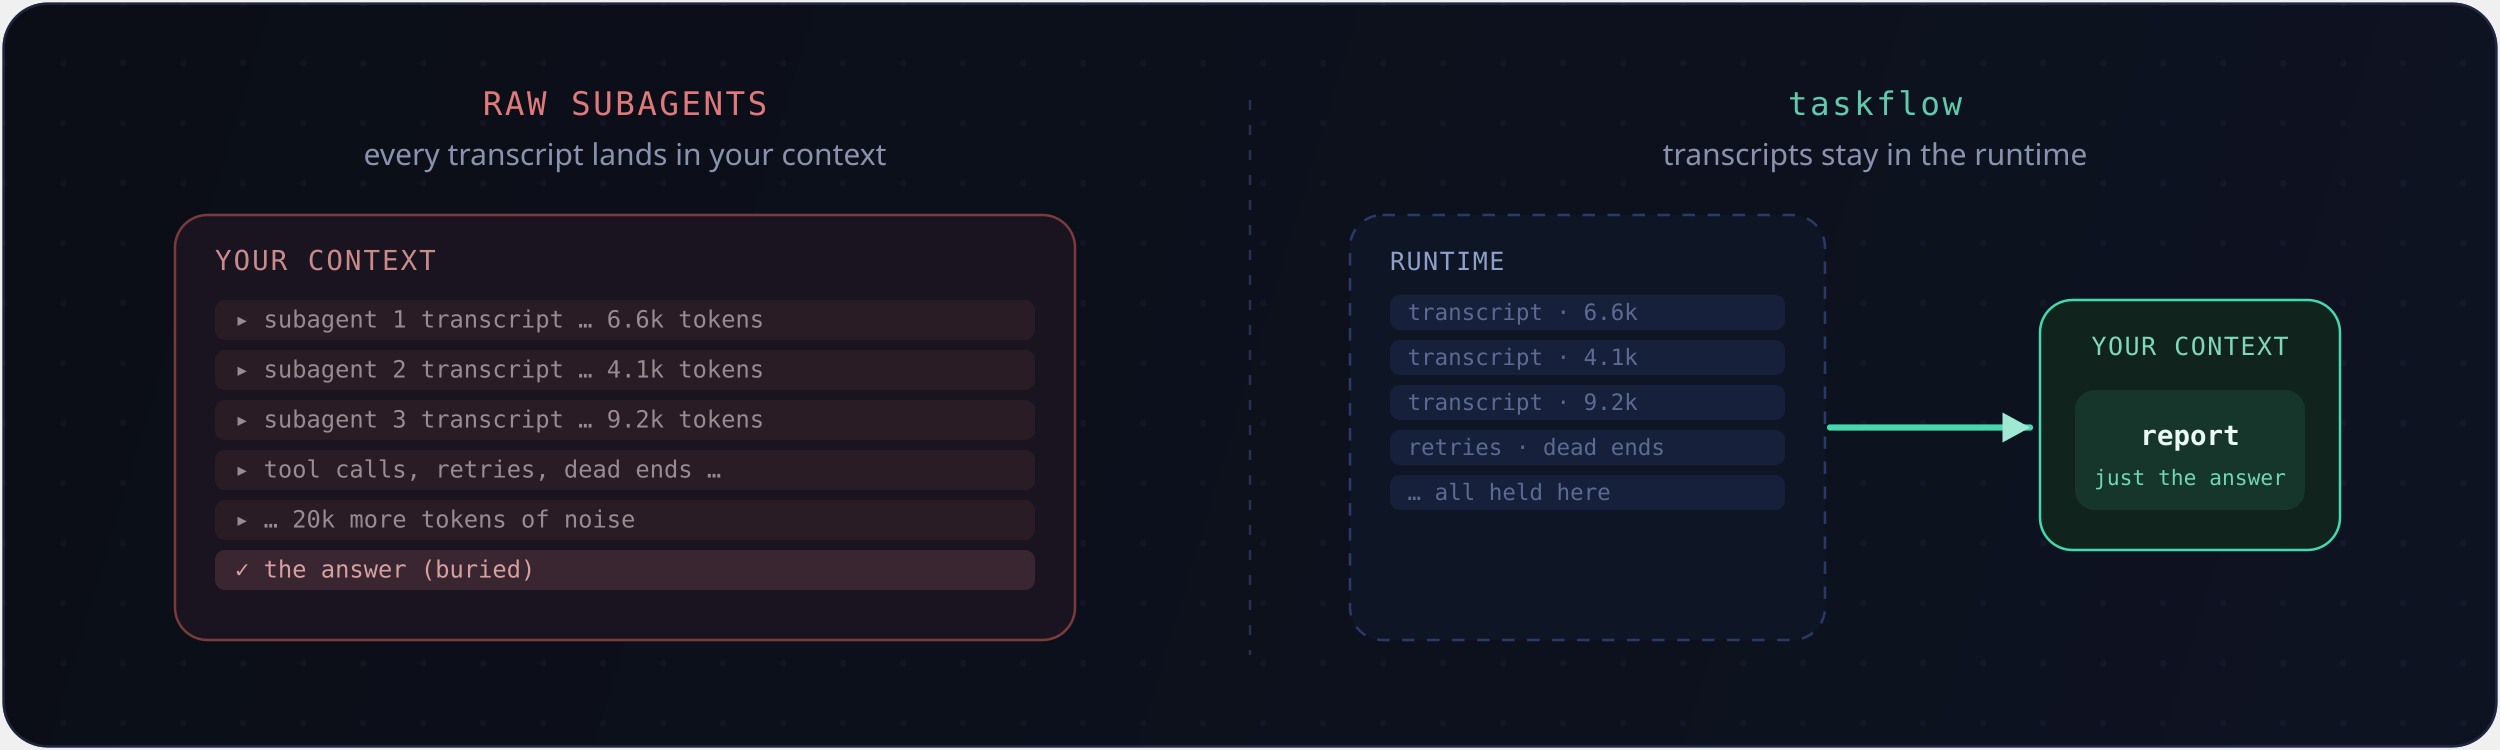
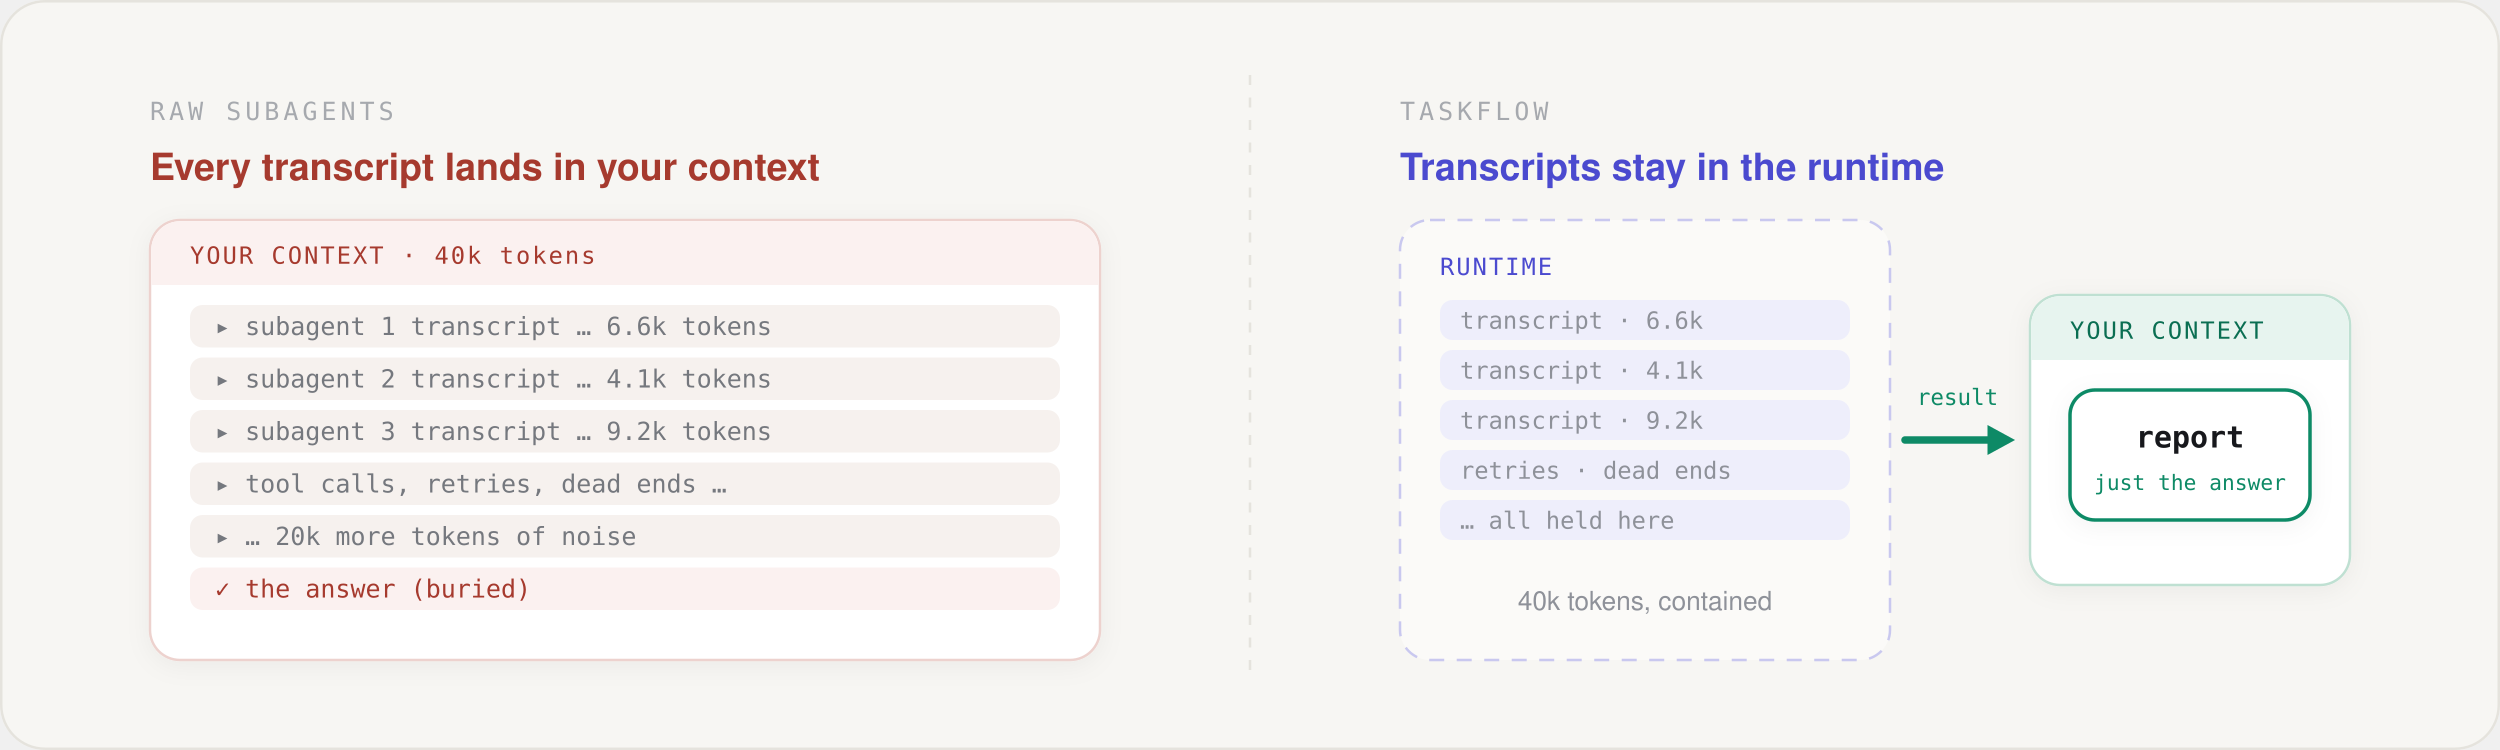
- <svg xmlns="http://www.w3.org/2000/svg" width="1000" height="300" viewBox="0 0 1000 300" fill="none" role="img" aria-label="Context isolation: with raw subagents every transcript floods your context; with taskflow only the final result returns">
+ <svg xmlns="http://www.w3.org/2000/svg" width="1000" height="300" viewBox="0 0 1000 300" fill="none" role="img" aria-label="Context isolation: with raw subagents every transcript floods your context; with taskflow transcripts stay in the runtime and only the final result returns">
  <defs>
-     <linearGradient id="cbg" x1="0" y1="0" x2="1000" y2="300" gradientUnits="userSpaceOnUse">
-       <stop offset="0" stop-color="#0B0E16" />
-       <stop offset="1" stop-color="#0E1322" />
-     </linearGradient>
-     <pattern id="cdots" width="24" height="24" patternUnits="userSpaceOnUse">
-       <circle cx="1.3" cy="1.3" r="1.3" fill="#9FB0FF" fill-opacity="0.045" />
-     </pattern>
+     <filter id="card" x="-20%" y="-20%" width="140%" height="140%">
+       <feDropShadow dx="0" dy="2" stdDeviation="5" flood-color="#1B1D29" flood-opacity="0.05" />
+     </filter>
  </defs>
-   <rect x="1" y="1" width="998" height="298" rx="18" fill="url(#cbg)" />
-   <rect x="1" y="1" width="998" height="298" rx="18" fill="url(#cdots)" />
-   <rect x="1.5" y="1.5" width="997" height="297" rx="17.5" stroke="#283357" stroke-opacity="0.6" />
-   <line x1="500" y1="40" x2="500" y2="262" stroke="#26314f" stroke-dasharray="4 6" />
-   <text x="250" y="46" text-anchor="middle" font-family="ui-monospace, Menlo, monospace" font-size="13" letter-spacing="1" fill="#E07A7A">RAW SUBAGENTS</text>
-   <text x="250" y="66" text-anchor="middle" font-family="system-ui, sans-serif" font-size="12" fill="#8A93AE">every transcript lands in your context</text>
-   <rect x="70" y="86" width="360" height="170" rx="13" fill="#1A1320" stroke="#7A3B3B" />
-   <text x="86" y="108" font-family="ui-monospace, Menlo, monospace" font-size="11" letter-spacing="0.8" fill="#C98A8A">YOUR CONTEXT</text>
-   <g font-family="ui-monospace, Menlo, monospace" font-size="9.5" fill="#9A8A92">
-     <rect x="86" y="120" width="328" height="16" rx="4" fill="#2A1C24" />
-     <text x="94" y="131">▸ subagent 1 transcript … 6.6k tokens</text>
-     <rect x="86" y="140" width="328" height="16" rx="4" fill="#2A1C24" />
-     <text x="94" y="151">▸ subagent 2 transcript … 4.1k tokens</text>
-     <rect x="86" y="160" width="328" height="16" rx="4" fill="#2A1C24" />
-     <text x="94" y="171">▸ subagent 3 transcript … 9.2k tokens</text>
-     <rect x="86" y="180" width="328" height="16" rx="4" fill="#2A1C24" />
-     <text x="94" y="191">▸ tool calls, retries, dead ends …</text>
-     <rect x="86" y="200" width="328" height="16" rx="4" fill="#2A1C24" />
-     <text x="94" y="211">▸ … 20k more tokens of noise</text>
-     <rect x="86" y="220" width="328" height="16" rx="4" fill="#3A2630" />
-     <text x="94" y="231" fill="#D6A0A0">✓ the answer (buried)</text>
+   <rect width="1000" height="300" rx="18" fill="#F7F6F3" />
+   <rect x="0.5" y="0.5" width="999" height="299" rx="17.5" stroke="#E5E3DD" />
+   <line x1="500" y1="30" x2="500" y2="270" stroke="#E5E3DD" stroke-dasharray="4 5" />
+   <text x="60" y="48" font-family="'SF Mono',Menlo,monospace" font-size="10" letter-spacing="1.6" fill="#A6A9AE">RAW SUBAGENTS</text>
+   <text x="60" y="72" font-family="'Helvetica Neue',Helvetica,Arial,sans-serif" font-size="15" font-weight="600" fill="#A63A2E">Every transcript lands in your context</text>
+   <g filter="url(#card)">
+     <rect x="60" y="88" width="380" height="176" rx="12" fill="#FFFFFF" stroke="#EDD2CE" />
  </g>
-   <text x="750" y="46" text-anchor="middle" font-family="ui-monospace, Menlo, monospace" font-size="13" letter-spacing="1" fill="#5FCBAC">taskflow</text>
-   <text x="750" y="66" text-anchor="middle" font-family="system-ui, sans-serif" font-size="12" fill="#8A93AE">transcripts stay in the runtime</text>
-   <rect x="540" y="86" width="190" height="170" rx="13" fill="#0E1626" stroke="#2A3a66" stroke-dasharray="5 5" />
-   <text x="556" y="108" font-family="ui-monospace, Menlo, monospace" font-size="10" letter-spacing="0.6" fill="#8FA0C8">RUNTIME</text>
-   <g font-family="ui-monospace, Menlo, monospace" font-size="9" fill="#5C6A92">
-     <rect x="556" y="118" width="158" height="14" rx="4" fill="#16203a" />
-     <text x="563" y="128">transcript · 6.6k</text>
-     <rect x="556" y="136" width="158" height="14" rx="4" fill="#16203a" />
-     <text x="563" y="146">transcript · 4.1k</text>
-     <rect x="556" y="154" width="158" height="14" rx="4" fill="#16203a" />
-     <text x="563" y="164">transcript · 9.2k</text>
-     <rect x="556" y="172" width="158" height="14" rx="4" fill="#16203a" />
-     <text x="563" y="182">retries · dead ends</text>
-     <rect x="556" y="190" width="158" height="14" rx="4" fill="#16203a" />
-     <text x="563" y="200">… all held here</text>
+   <path d="M72 88.5 h356 a11.5 11.5 0 0 1 11.5 11.5 v14 h-379 v-14 a11.5 11.5 0 0 1 11.5 -11.5 z" fill="#FBF1F0" />
+   <text x="76" y="105.5" font-family="'SF Mono',Menlo,monospace" font-size="9.5" letter-spacing="0.8" fill="#A63A2E">YOUR CONTEXT · 40k tokens</text>
+   <g font-family="'SF Mono',Menlo,monospace" font-size="10" fill="#75787E">
+     <rect x="76" y="122" width="348" height="17" rx="5" fill="#F6F1EE" />
+     <text x="86" y="134">▸ subagent 1 transcript … 6.6k tokens</text>
+     <rect x="76" y="143" width="348" height="17" rx="5" fill="#F6F1EE" />
+     <text x="86" y="155">▸ subagent 2 transcript … 4.1k tokens</text>
+     <rect x="76" y="164" width="348" height="17" rx="5" fill="#F6F1EE" />
+     <text x="86" y="176">▸ subagent 3 transcript … 9.2k tokens</text>
+     <rect x="76" y="185" width="348" height="17" rx="5" fill="#F6F1EE" />
+     <text x="86" y="197">▸ tool calls, retries, dead ends …</text>
+     <rect x="76" y="206" width="348" height="17" rx="5" fill="#F6F1EE" />
+     <text x="86" y="218">▸ … 20k more tokens of noise</text>
+     <rect x="76" y="227" width="348" height="17" rx="5" fill="#FBF1F0" />
+     <text x="86" y="239" fill="#A63A2E">✓ the answer (buried)</text>
  </g>
-   <path d="M732 171 C770 171, 780 171, 812 171" stroke="#43D9AD" stroke-width="2.5" fill="none" stroke-linecap="round" />
-   <path d="M812 171 l-11 -6 v12 z" fill="#9FE9D4" />
-   <rect x="816" y="120" width="120" height="100" rx="13" fill="#10231C" stroke="#43D9AD" />
-   <text x="876" y="142" text-anchor="middle" font-family="ui-monospace, Menlo, monospace" font-size="10" letter-spacing="0.6" fill="#7FD8BC">YOUR CONTEXT</text>
-   <rect x="830" y="156" width="92" height="48" rx="8" fill="#16352B" />
-   <text x="876" y="178" text-anchor="middle" font-family="ui-monospace, Menlo, monospace" font-size="11" font-weight="700" fill="#EAFBF4">report</text>
-   <text x="876" y="194" text-anchor="middle" font-family="ui-monospace, Menlo, monospace" font-size="8.5" fill="#6FD6B6">just the answer</text>
+   <text x="560" y="48" font-family="'SF Mono',Menlo,monospace" font-size="10" letter-spacing="1.6" fill="#A6A9AE">TASKFLOW</text>
+   <text x="560" y="72" font-family="'Helvetica Neue',Helvetica,Arial,sans-serif" font-size="15" font-weight="600" fill="#4B4ACF">Transcripts stay in the runtime</text>
+   <rect x="560" y="88" width="196" height="176" rx="12" fill="#FBFAF8" stroke="#C9C8EF" stroke-dasharray="6 5" />
+   <text x="576" y="110" font-family="'SF Mono',Menlo,monospace" font-size="9.5" letter-spacing="0.8" fill="#4B4ACF">RUNTIME</text>
+   <g font-family="'SF Mono',Menlo,monospace" font-size="9.5" fill="#8E9199">
+     <rect x="576" y="120" width="164" height="16" rx="5" fill="#EEEEFB" />
+     <text x="584" y="131.5">transcript · 6.6k</text>
+     <rect x="576" y="140" width="164" height="16" rx="5" fill="#EEEEFB" />
+     <text x="584" y="151.5">transcript · 4.1k</text>
+     <rect x="576" y="160" width="164" height="16" rx="5" fill="#EEEEFB" />
+     <text x="584" y="171.5">transcript · 9.2k</text>
+     <rect x="576" y="180" width="164" height="16" rx="5" fill="#EEEEFB" />
+     <text x="584" y="191.5">retries · dead ends</text>
+     <rect x="576" y="200" width="164" height="16" rx="5" fill="#EEEEFB" />
+     <text x="584" y="211.5">… all held here</text>
+   </g>
+   <text x="658" y="244" text-anchor="middle" font-family="'Helvetica Neue',Helvetica,Arial,sans-serif" font-size="10.5" fill="#8E9199">40k tokens, contained</text>
+   <path d="M762 176 H798" stroke="#0E8A66" stroke-width="3" stroke-linecap="round" />
+   <path d="M806 176 l-11 -6 v12 z" fill="#0E8A66" />
+   <text x="783" y="162" text-anchor="middle" font-family="'SF Mono',Menlo,monospace" font-size="9" fill="#0E8A66">result</text>
+   <g filter="url(#card)">
+     <rect x="812" y="118" width="128" height="116" rx="12" fill="#FFFFFF" stroke="#BFE0D2" />
+   </g>
+   <path d="M824 118.5 h104 a11.5 11.5 0 0 1 11.5 11.5 v14 h-127 v-14 a11.5 11.5 0 0 1 11.5 -11.5 z" fill="#E7F4EF" />
+   <text x="828" y="135.5" font-family="'SF Mono',Menlo,monospace" font-size="9.5" letter-spacing="0.8" fill="#0A6E52">YOUR CONTEXT</text>
+   <g filter="url(#card)">
+     <rect x="828" y="156" width="96" height="52" rx="10" fill="#FFFFFF" stroke="#0E8A66" stroke-width="1.4" />
+   </g>
+   <text x="876" y="179" text-anchor="middle" font-family="'SF Mono',Menlo,monospace" font-size="12" font-weight="700" fill="#17181C">report</text>
+   <text x="876" y="196" text-anchor="middle" font-family="'SF Mono',Menlo,monospace" font-size="8.5" fill="#0E8A66">just the answer</text>
</svg>
